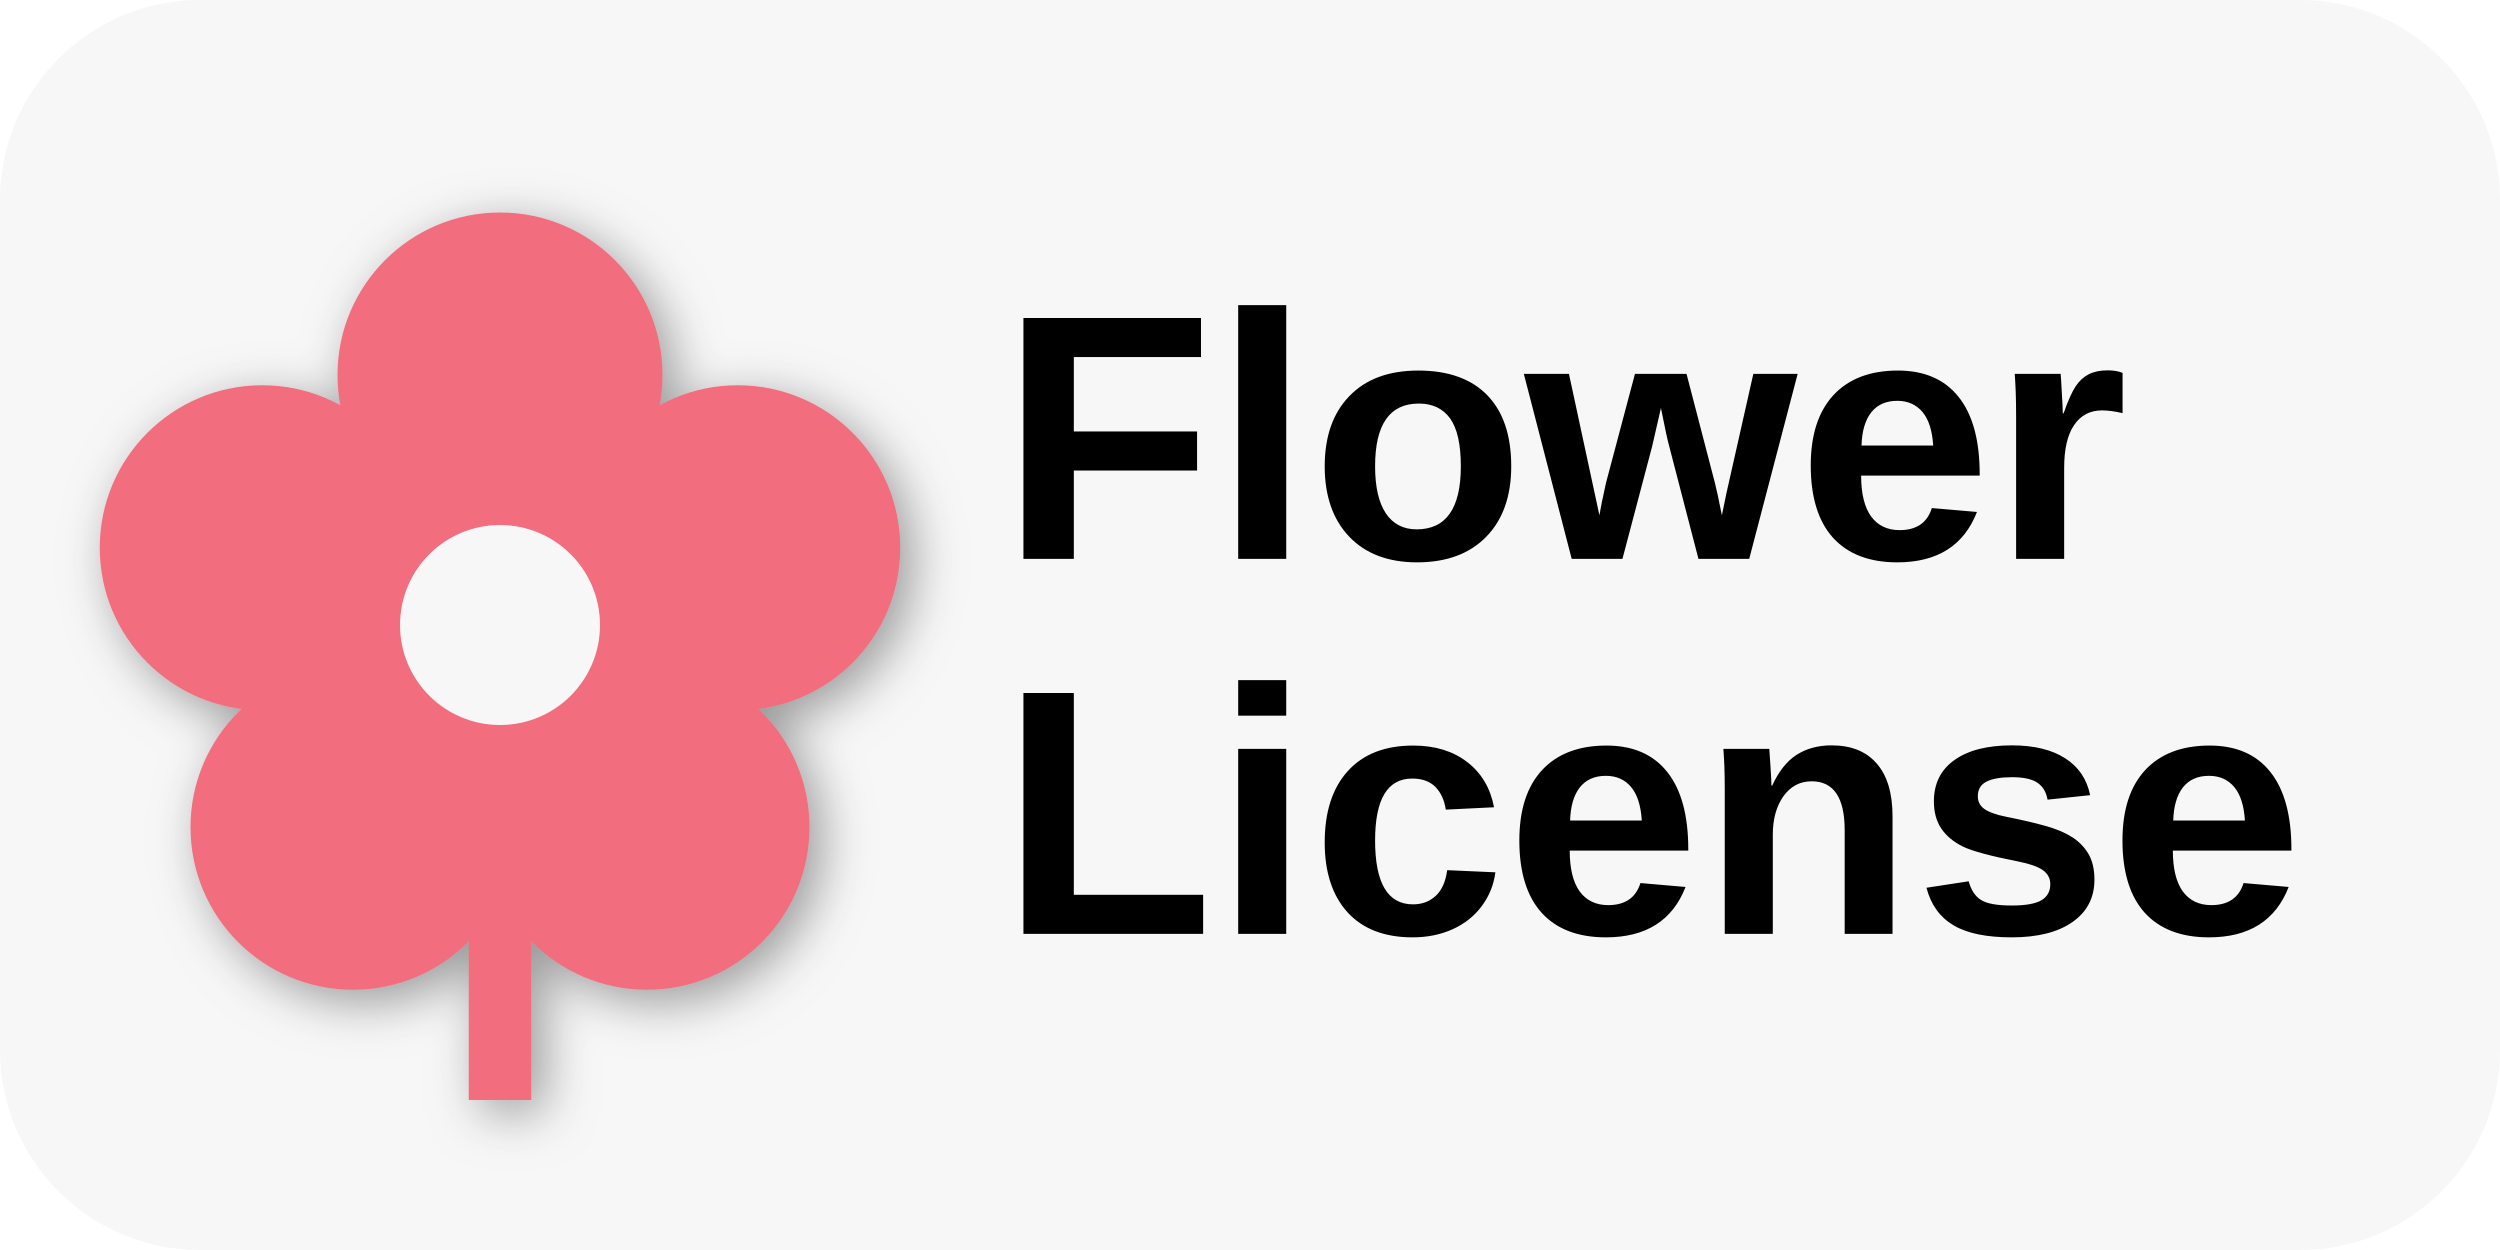
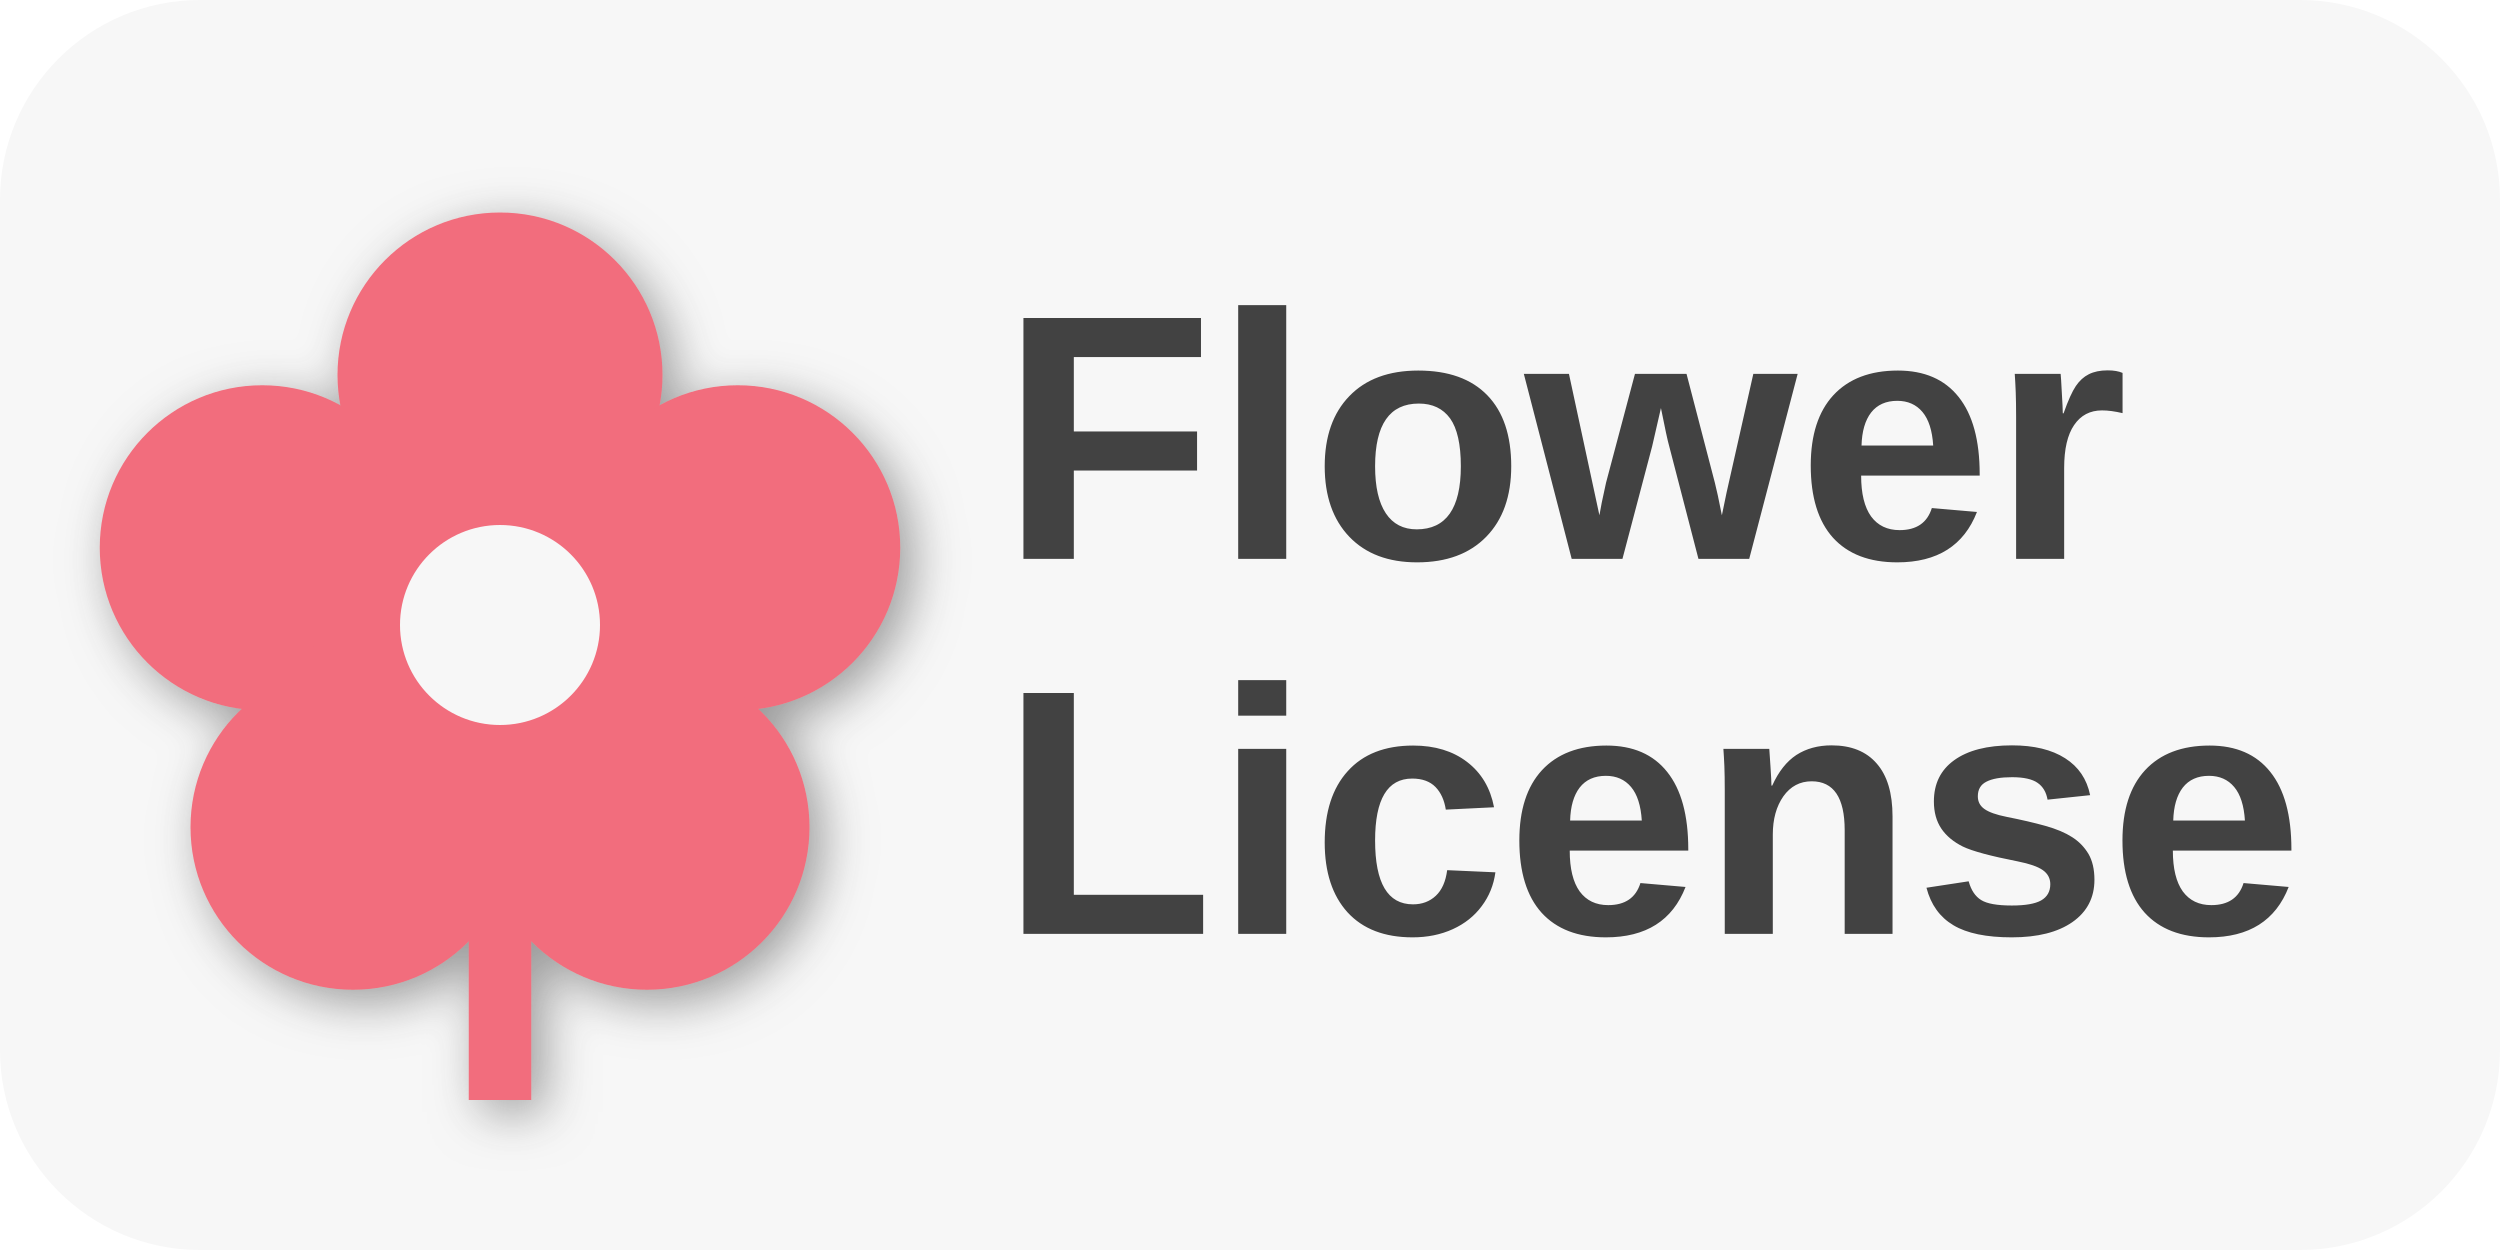
<svg xmlns="http://www.w3.org/2000/svg" viewBox="0 0 200 100" preserveAspectRatio="xMidYMid meet">
  <rect width="200" height="100" rx="16" fill="#F7F7F7" />
  <defs>
    <filter id="shadow" x="-20%" y="-20%" width="140%" height="140%">
      <feDropShadow dx="1" dy="1" stdDeviation="2" flood-color="#999" />
    </filter>
  </defs>
  <g transform="translate(40, 50)" filter="url(#shadow)">
    <circle cx="0" cy="-20" r="13" fill="#F26D7D" />
    <circle cx="19.02" cy="-6.18" r="13" fill="#F26D7D" />
    <circle cx="-19.02" cy="-6.18" r="13" fill="#F26D7D" />
    <circle cx="11.76" cy="16.18" r="13" fill="#F26D7D" />
    <circle cx="-11.76" cy="16.18" r="13" fill="#F26D7D" />
    <circle cx="0" cy="0" r="15" fill="#F26D7D" />
    <circle cx="0" cy="0" r="8" fill="#F7F7F7" />
    <rect x="-2.5" y="18" width="5" height="20" fill="#F26D7D" />
  </g>
-   <text x="80" y="35" font-family="Arial, sans-serif" font-size="28" font-weight="bold" fill="#000000" dominant-baseline="central">
+   <text x="80" y="35" font-family="Arial, sans-serif" font-size="28" font-weight="bold" fill="#424242" dominant-baseline="central">
    Flower
  </text>
-   <text x="80" y="65" font-family="Arial, sans-serif" font-size="28" font-weight="bold" fill="#000000" dominant-baseline="central">
+   <text x="80" y="65" font-family="Arial, sans-serif" font-size="28" font-weight="bold" fill="#424242" dominant-baseline="central">
    License
  </text>
</svg>
